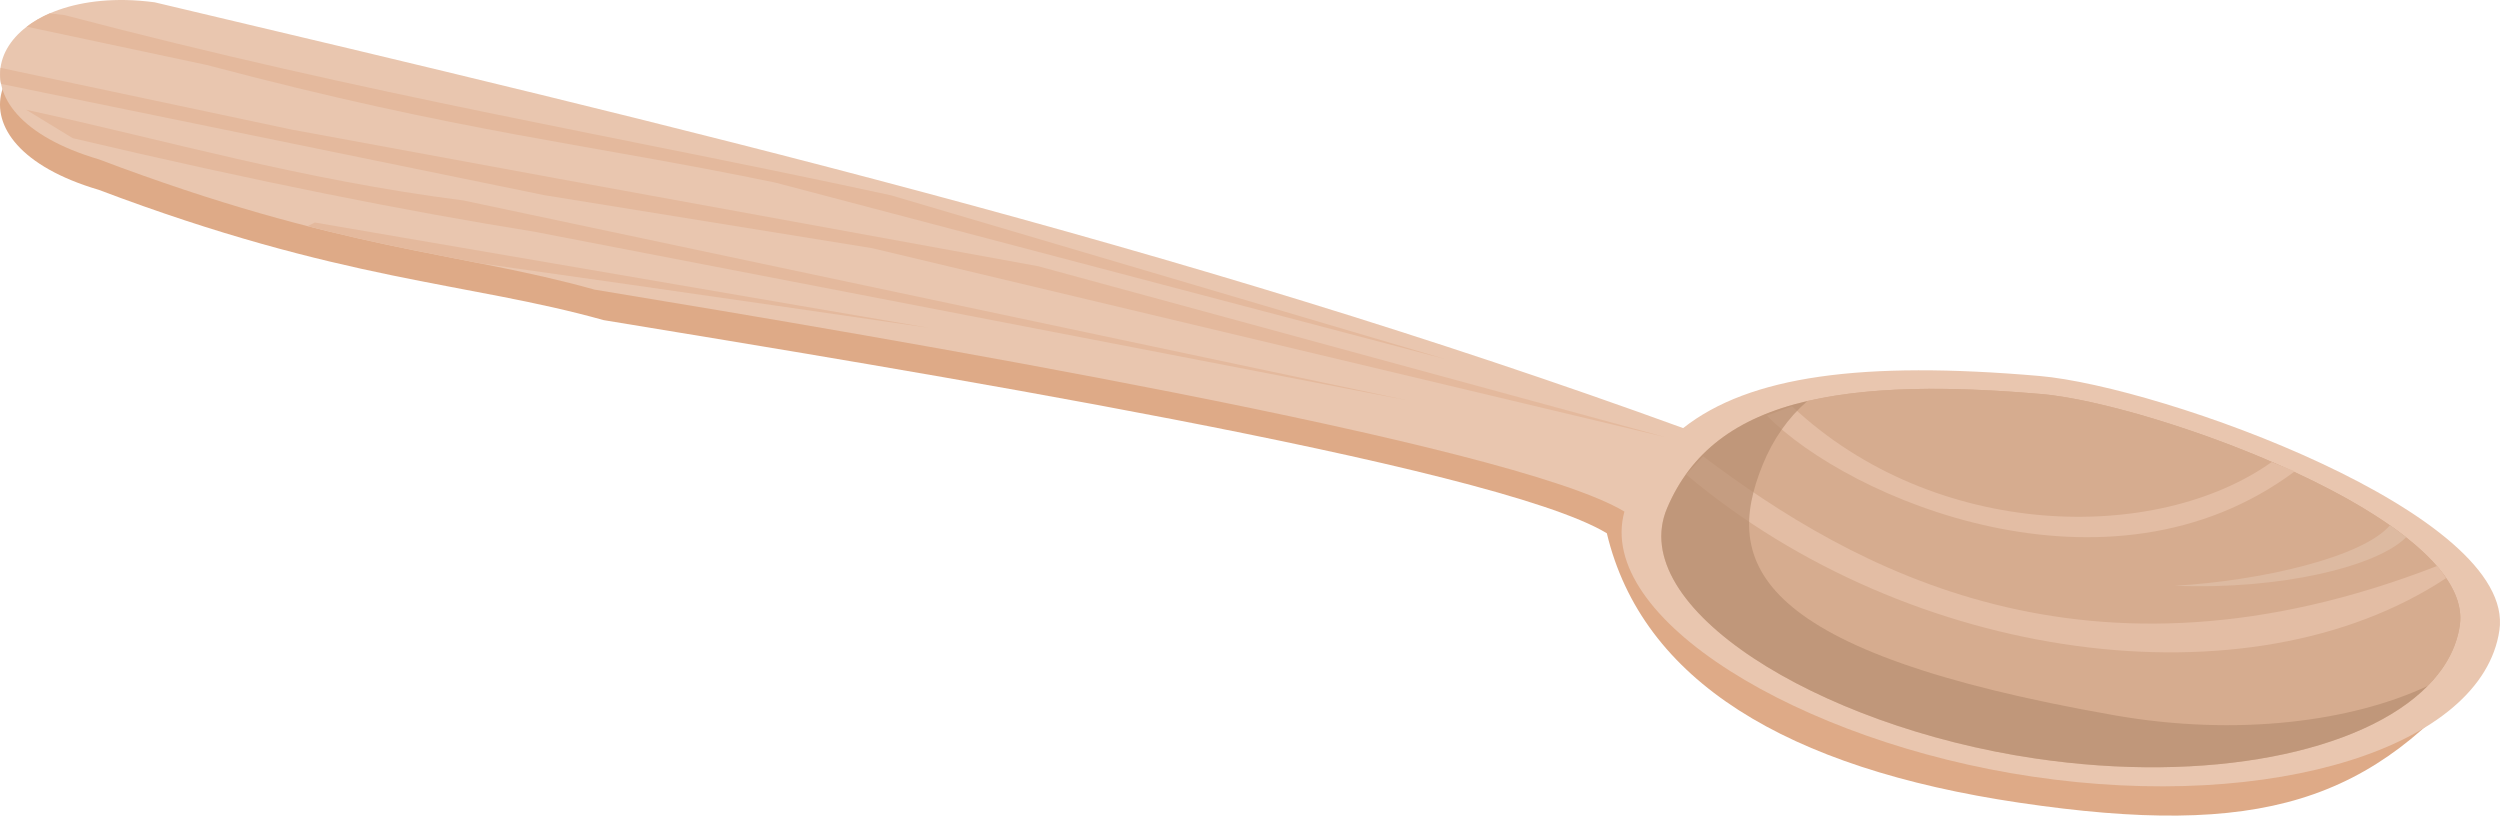
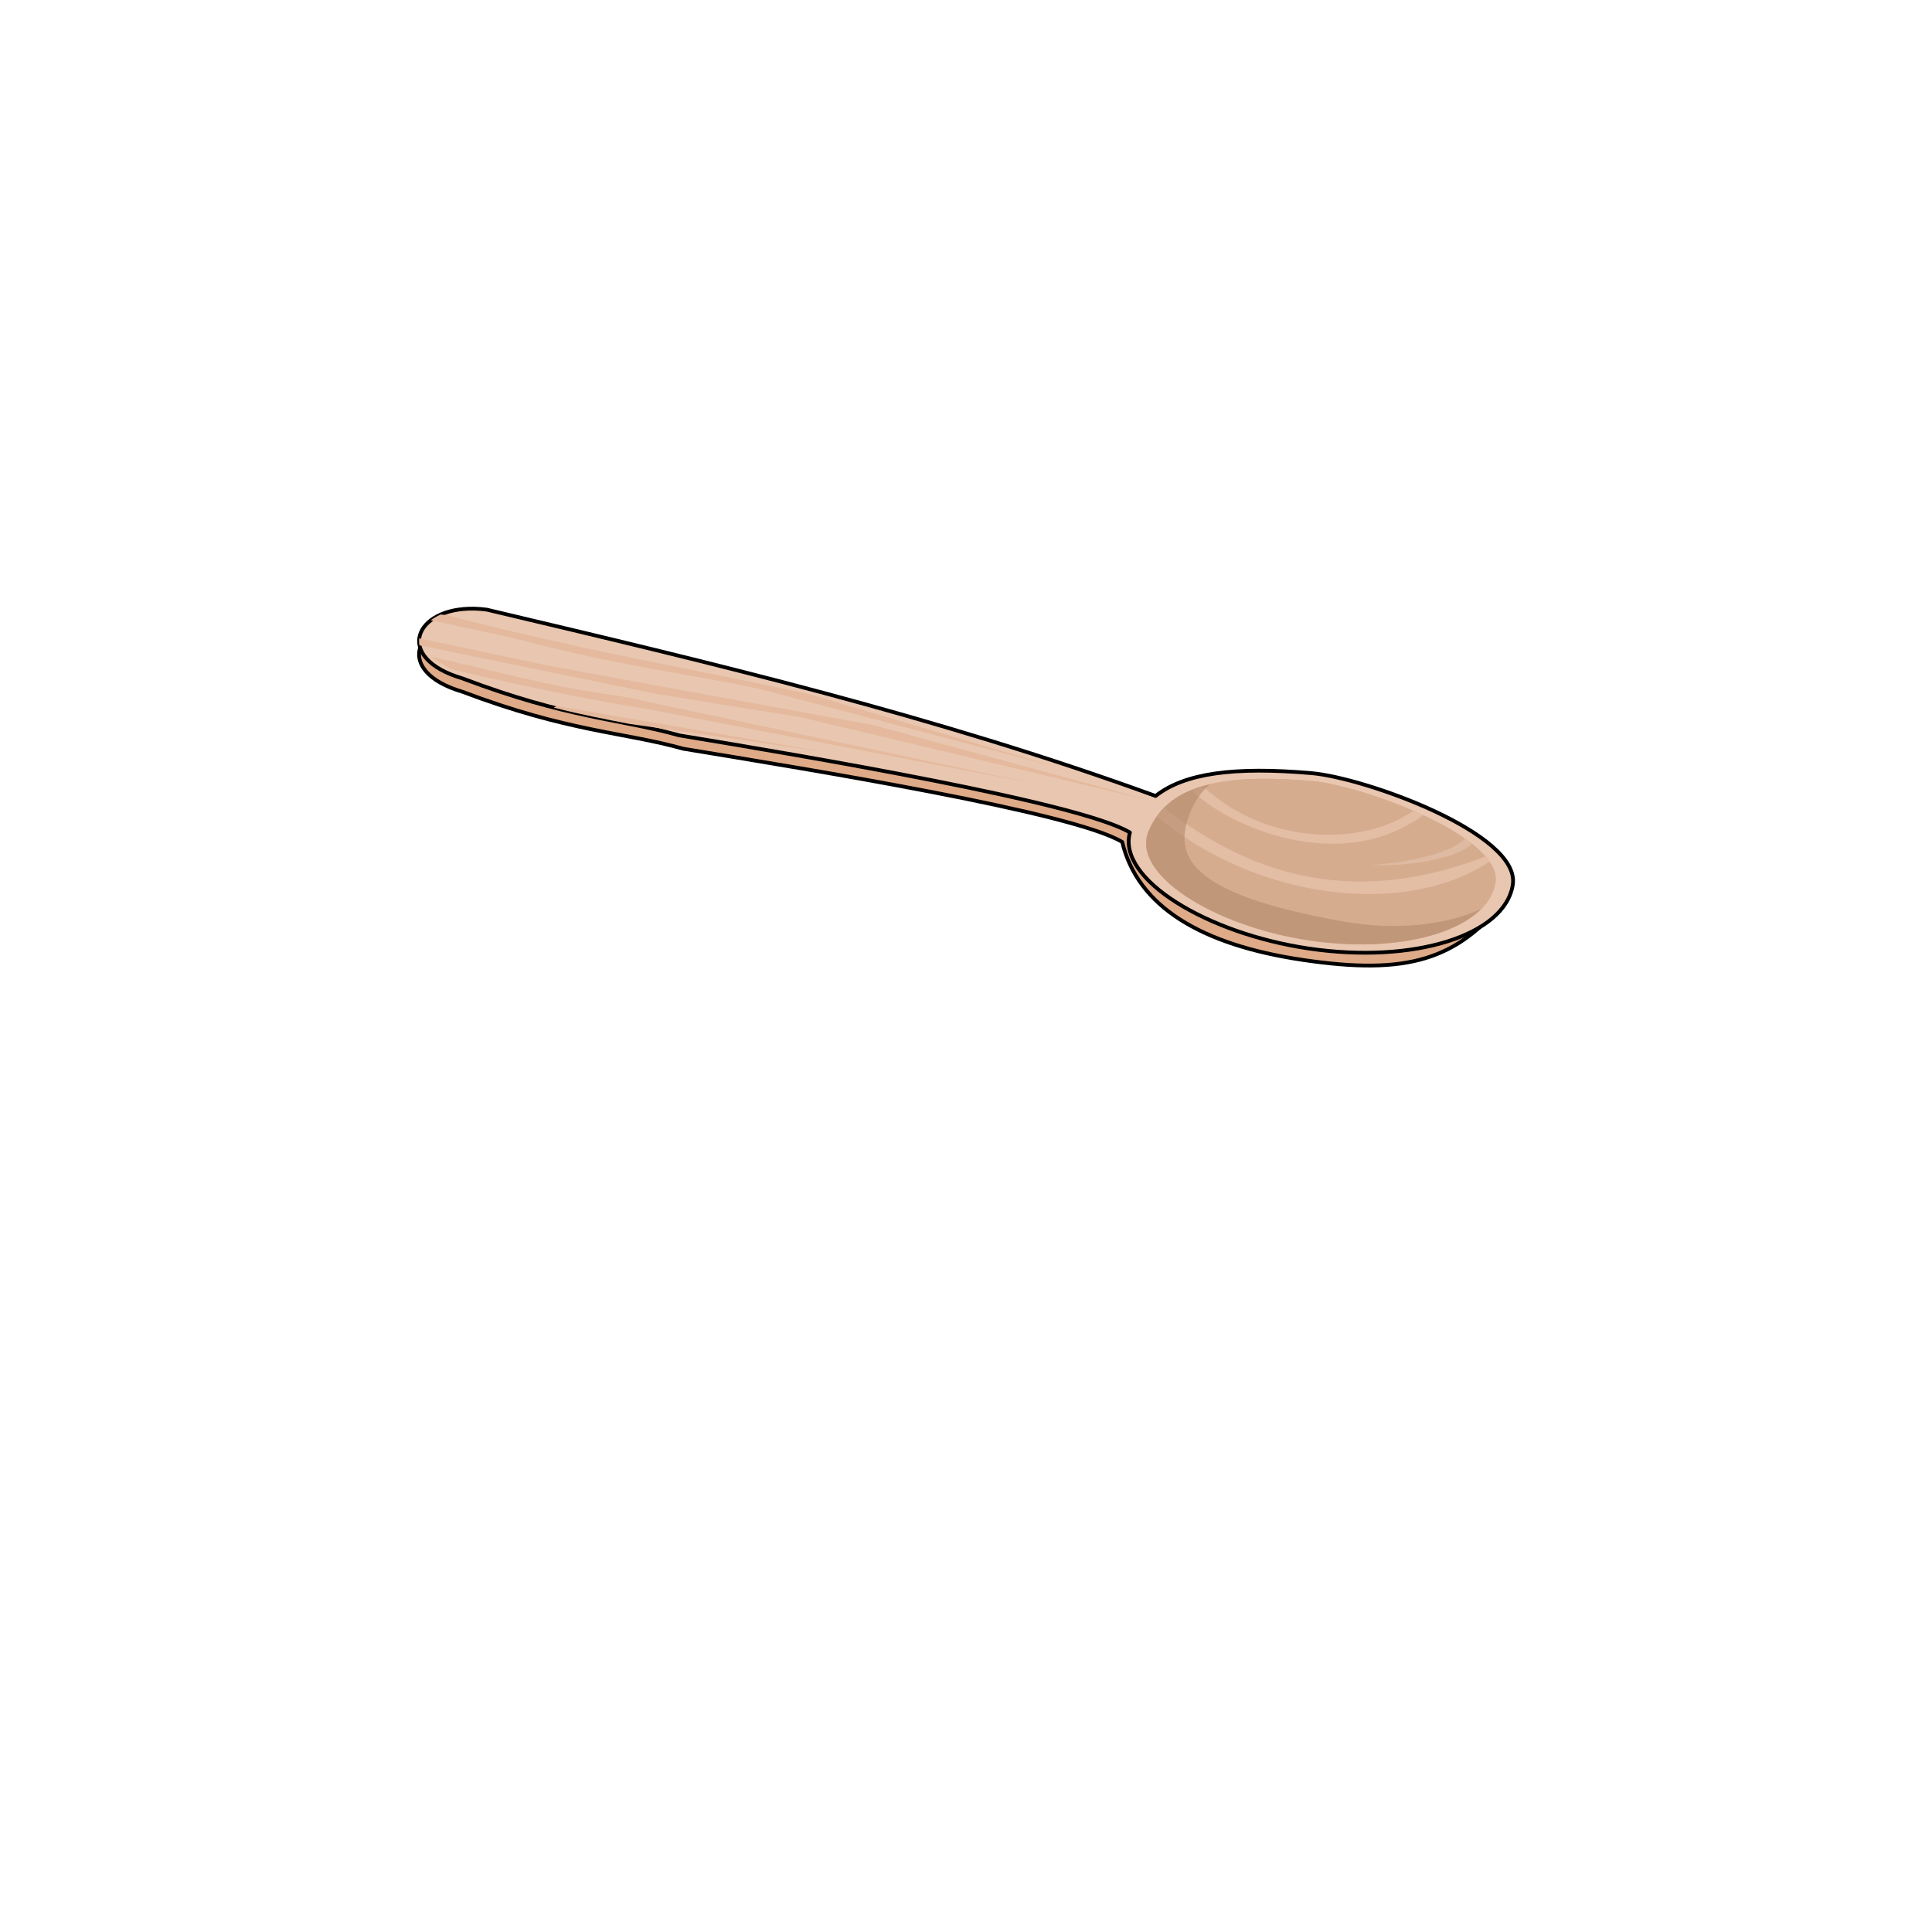
- <svg xmlns="http://www.w3.org/2000/svg" width="579.864" height="189.182" id="svg2" version="1.1">
-   <defs id="defs4" />
-   <g id="layer1" transform="translate(272.0027,-245.9848)">
-     <g id="g4003" transform="matrix(0.9999954,0.003039,-0.003039,0.9999954,4.946014,-1.15994)">
-       <path id="path2996-1-7" d="m -247,254.977 c -31.879,-0.497 -42.693,26.309 -6.156,36.969 56.598,21.217 85.483,21.09 117.201,29.866 67.895,10.973 206.708,33.016 232.832,48.728 8.267,34.145 41.784,54.361 95.874,62.208 55.836,8.1 82.046,-0.172 108.188,-33.24 -5.299,-25.449 -75.508,-56.326 -103.845,-58.687 -41.082,-3.424 -67.258,0.173 -82.594,12.344 -116.829,-42.1 -234.355,-69.551 -354.844,-97.688 -2.305,-0.289 -4.531,-0.467 -6.656,-0.5 z" style="color:#000000;fill:#deaa87;fill-opacity:1;fill-rule:nonzero;stroke:none;stroke-width:1.099;marker:none;visibility:visible;display:inline;overflow:visible;enable-background:accumulate" />
-       <path id="path2996-1" d="m -247,247.906 c -31.879,-0.497 -42.693,26.309 -6.156,36.969 56.598,21.217 83.34,21.09 115.058,29.866 67.895,10.973 212.911,35.046 239.036,50.759 -6.733,24.645 40.753,53.34 94.844,61.188 55.836,8.1 104.269,-7.243 108.188,-34.25 3.918,-27.007 -78.538,-56.326 -106.875,-58.688 -41.082,-3.424 -67.258,0.173 -82.594,12.344 -116.829,-42.1 -234.355,-69.551 -354.844,-97.688 -2.305,-0.289 -4.531,-0.467 -6.656,-0.5 z" style="color:#000000;fill:#e9c6af;fill-opacity:1;fill-rule:nonzero;stroke:none;stroke-width:1.099;marker:none;visibility:visible;display:inline;overflow:visible;enable-background:accumulate" />
-       <path id="path3843" d="m -276.031,263.719 c -0.156,1.218 -0.124,2.471 0.125,3.719 l 126.125,25.438 76.062,12.062 184.031,43.25 L -35.219,309 l -111.062,-19.906 -62.212,-11.265 z" style="fill:#e4b99d;fill-opacity:1;stroke:none" />
-       <path id="path3845" d="m -264.688,251.062 c -2.004,0.883 -3.772,1.934 -5.281,3.094 l 41.75,8.75 c 59.384,15.561 87.958,17.917 131.938,26.875 L 59.25,330.25 -69.406,292.656 C -133.187,279.021 -190.201,269.897 -261.219,251.438 z" style="fill:#e4b99d;fill-opacity:1;stroke:none" />
-       <path id="path3847" d="m -270.069,273.415 c 33.351,7.166 63.442,15.962 101.555,20.748 L 50.36,339.819 -152.17,301.34 c -29.454,-4.626 -64.285,-11.403 -107.061,-21.357 z" style="fill:#e4b99d;fill-opacity:1;stroke:none" />
-       <path id="path3851" d="m -203,299.375 -1.688,0.844 c 15.295,3.878 27.998,6.167 40,8.5 C -120.664,314.781 -60.5,323.375 -60.5,323.375 l -142.5,-24 z" style="fill:#e4b99d;fill-opacity:1;stroke:none" />
-       <path id="path2996-0" d="m 171.406,336.812 c -10.913,0.093 -20.209,1.039 -28.094,2.906 -4.537,3.974 -7.946,8.903 -10.344,14.844 -9.234,22.878 -2.129,43.402 81.812,57.844 28.559,4.913 55.043,1.256 72.594,-7.031 4.055,-4.143 6.653,-8.837 7.406,-14.031 3.564,-24.569 -71.441,-51.258 -97.219,-53.406 -9.59,-0.799 -18.288,-1.192 -26.156,-1.125 z" style="color:#000000;fill:#d6ac8f;fill-opacity:1;fill-rule:nonzero;stroke:none;stroke-width:1;marker:none;visibility:visible;display:inline;overflow:visible;enable-background:accumulate" />
-       <path id="path2996-0-4" d="m 171.406,336.812 c -10.042,0.086 -18.692,0.916 -26.156,2.5 -0.62,0.125 -1.241,0.233 -1.844,0.375 -0.031,0.007 -0.062,0.024 -0.094,0.031 -16.749,3.967 -27.045,12.086 -32.469,24.938 -9.653,22.873 34.706,50.444 85.5,57.812 40.056,5.811 75.906,-1.638 91.031,-17.094 1.014,-1.036 1.924,-2.115 2.75,-3.219 0.417,-0.557 0.823,-1.112 1.188,-1.688 1.817,-2.843 2.998,-5.879 3.469,-9.125 1.448,-9.981 -10.082,-20.325 -26,-29.219 -1.221,-0.682 -2.482,-1.338 -3.75,-2 -22.907,-11.993 -52.969,-20.979 -67.469,-22.188 -7.539,-0.628 -14.503,-0.994 -20.969,-1.094 -1.76,-0.027 -3.504,-0.046 -5.188,-0.031 z" style="color:#000000;fill:#d6ac8f;fill-opacity:1;fill-rule:nonzero;stroke:none;stroke-width:1;marker:none;visibility:visible;display:inline;overflow:visible;enable-background:accumulate" />
-       <path id="path3908" d="m 139.737,340.953 c 33.289,31.079 84.633,31.682 111.313,12.591 l 5.354,2.146 c -43.173,32.402 -103.575,6.656 -122.49,-12.561 z" style="fill:#e3bda4;fill-opacity:1;stroke:none" />
-       <path id="path3910" d="m 278.543,368.107 c -6.325,7.5 -30.149,13.037 -49.897,14.205 24.429,0.924 46.956,-4.604 53.632,-11.425 z" style="fill:#ddbaa1;fill-opacity:1;stroke:none" />
-       <path id="path3912" d="m 119.159,352.625 c 34.744,25.971 89.239,56.763 170.328,24.914 0.783,0.94 1.52,1.88 2.069,2.821 -45.587,30.367 -124.278,20.05 -176.312,-23.497 z" style="fill:#e3bda4;fill-opacity:1;stroke:none" />
-       <path id="path2996" d="m 171.406,336.812 c 1.683,-0.014 3.428,0.004 5.188,0.031 -1.763,-0.026 -3.501,-0.046 -5.188,-0.031 z m 8.156,0.094 c 3.521,0.097 7.146,0.252 10.969,0.5 -3.8,-0.244 -7.467,-0.406 -10.969,-0.5 z m 10.969,0.5 c 2.287,0.148 4.634,0.331 7.031,0.531 -2.408,-0.201 -4.734,-0.384 -7.031,-0.531 z m 7.031,0.531 c 2.417,0.201 5.261,0.608 8.438,1.219 -3.177,-0.611 -6.021,-1.017 -8.438,-1.219 z m 8.438,1.219 c 2.118,0.407 4.372,0.896 6.75,1.469 -2.377,-0.573 -4.632,-1.061 -6.75,-1.469 z m 6.75,1.469 c 3.566,0.859 7.4,1.898 11.375,3.094 -3.975,-1.196 -7.809,-2.234 -11.375,-3.094 z m -66.969,-1.438 c -0.806,0.165 -1.597,0.317 -2.375,0.5 0.772,-0.182 1.575,-0.336 2.375,-0.5 z m -2.469,0.531 c -16.749,3.967 -27.045,12.086 -32.469,24.938 -9.653,22.873 34.706,50.444 85.5,57.812 40.056,5.811 75.906,-1.638 91.031,-17.094 -17.551,8.287 -44.035,11.945 -72.594,7.031 -83.942,-14.442 -91.046,-34.965 -81.812,-57.844 2.398,-5.941 5.807,-10.87 10.344,-14.844 z M 287.375,405.375 c 1.525,-1.558 2.851,-3.19 3.938,-4.906 -1.09,1.706 -2.417,3.352 -3.938,4.906 z m 3.938,-4.906 c 0.308,-0.486 0.604,-0.971 0.875,-1.469 -0.275,0.501 -0.563,0.98 -0.875,1.469 z M 232.25,346.312 c 4.131,1.395 8.342,2.936 12.531,4.594 -4.189,-1.659 -8.401,-3.198 -12.531,-4.594 z m 12.531,4.594 c 2.793,1.105 5.572,2.263 8.312,3.469 -2.74,-1.206 -5.52,-2.363 -8.312,-3.469 z m 13.688,5.938 c 3.576,1.694 7.034,3.45 10.312,5.281 -3.271,-1.828 -6.744,-3.59 -10.312,-5.281 z" style="color:#000000;fill:#b58b6e;fill-opacity:0.638;fill-rule:nonzero;stroke:none;stroke-width:1;marker:none;visibility:visible;display:inline;overflow:visible;enable-background:accumulate" />
+ <svg xmlns="http://www.w3.org/2000/svg" width="100%" height="100%" viewBox="0 0 1024 1024" version="1.1" xml:space="preserve" style="fill-rule:evenodd;clip-rule:evenodd;stroke-linejoin:round;stroke-miterlimit:2;">
+   <g transform="matrix(0.999995,0.003039,-0.003039,0.999995,499.05,75.4404)">
+     <g id="Layer-1">
+       <g id="g4003">
+         <path id="path2996-1-7" d="M-247,254.977C-278.879,254.48 -289.693,281.286 -253.156,291.946C-196.558,313.163 -167.673,313.036 -135.955,321.812C-68.06,332.786 70.752,354.828 96.877,370.541C105.143,404.685 138.66,424.901 192.751,432.748C248.586,440.849 274.797,432.577 300.938,399.509C295.639,374.059 225.43,343.183 197.094,340.821C156.012,337.397 129.836,340.994 114.5,353.165C-2.329,311.065 -119.855,283.614 -240.344,255.477C-242.649,255.189 -244.875,255.01 -247,254.977Z" style="fill:rgb(222,170,135);fill-rule:nonzero;stroke:black;stroke-width:2px;" />
+         <path id="path2996-1" d="M-247,247.906C-278.879,247.409 -289.693,274.215 -253.156,284.875C-196.558,306.092 -169.816,305.965 -138.098,314.741C-70.203,325.714 74.813,349.787 100.938,365.5C94.204,390.145 141.691,418.84 195.781,426.688C251.617,434.788 300.051,419.445 303.969,392.438C307.887,365.43 225.43,336.112 197.094,333.75C156.012,330.326 129.836,333.923 114.5,346.094C-2.329,303.994 -119.855,276.543 -240.344,248.406C-242.649,248.118 -244.875,247.939 -247,247.906Z" style="fill:rgb(233,198,175);fill-rule:nonzero;stroke:black;stroke-width:2px;" />
+         <path id="path3843" d="M-276.031,263.719C-276.187,264.937 -276.155,266.19 -275.906,267.438L-149.781,292.875L-73.719,304.938L110.313,348.188L-35.219,309L-146.281,289.094L-208.494,277.829L-276.031,263.719Z" style="fill:rgb(228,185,157);fill-rule:nonzero;" />
+         <path id="path3845" d="M-264.688,251.063C-266.692,251.945 -268.459,252.996 -269.969,254.156L-228.219,262.906C-168.834,278.467 -140.26,280.823 -96.281,289.781L59.25,330.25L-69.406,292.656C-133.187,279.021 -190.201,269.897 -261.219,251.438L-264.688,251.063Z" style="fill:rgb(228,185,157);fill-rule:nonzero;" />
+         <path id="path3847" d="M-270.069,273.415C-236.718,280.582 -206.627,289.378 -168.514,294.163L50.36,339.819L-152.17,301.34C-181.624,296.714 -216.455,289.938 -259.231,279.983L-270.069,273.415Z" style="fill:rgb(228,185,157);fill-rule:nonzero;" />
+         <path id="path3851" d="M-203,299.375L-204.688,300.219C-189.393,304.097 -176.689,306.386 -164.688,308.719C-120.664,314.781 -60.5,323.375 -60.5,323.375L-203,299.375Z" style="fill:rgb(228,185,157);fill-rule:nonzero;" />
+         <path id="path2996-0" d="M171.406,336.813C160.493,336.906 151.197,337.851 143.313,339.719C138.776,343.693 135.366,348.622 132.969,354.563C123.735,377.441 130.84,397.965 214.781,412.406C243.34,417.32 269.824,413.662 287.375,405.375C291.43,401.232 294.028,396.538 294.781,391.344C298.346,366.775 223.341,340.086 197.563,337.938C187.972,337.138 179.274,336.745 171.406,336.813Z" style="fill:rgb(214,172,143);fill-rule:nonzero;" />
+         <path id="path2996-0-4" d="M171.406,336.813C161.364,336.898 152.714,337.729 145.25,339.313C144.63,339.438 144.009,339.545 143.406,339.688C143.375,339.695 143.344,339.711 143.313,339.719C126.563,343.686 116.268,351.804 110.844,364.656C101.191,387.529 145.549,415.1 196.344,422.469C236.4,428.28 272.25,420.83 287.375,405.375C288.389,404.339 289.3,403.26 290.125,402.156C290.542,401.599 290.948,401.044 291.313,400.469C293.13,397.626 294.31,394.59 294.781,391.344C296.229,381.363 284.699,371.018 268.781,362.125C267.56,361.443 266.299,360.787 265.031,360.125C242.125,348.132 212.063,339.146 197.563,337.937C190.024,337.309 183.06,336.944 176.594,336.844C174.834,336.817 173.089,336.798 171.406,336.813L171.406,336.813Z" style="fill:rgb(214,172,143);fill-rule:nonzero;" />
+         <path id="path3908" d="M139.737,340.953C173.027,372.032 224.37,372.635 251.05,353.544L256.404,355.691C213.231,388.092 152.829,362.347 133.914,343.13L139.737,340.953Z" style="fill:rgb(227,189,164);fill-rule:nonzero;" />
+         <path id="path3910" d="M278.543,368.107C272.219,375.608 248.395,381.144 228.646,382.312C253.075,383.236 275.602,377.708 282.278,370.886L278.543,368.107Z" style="fill:rgb(221,186,161);fill-rule:nonzero;" />
+         <path id="path3912" d="M119.159,352.625C153.903,378.596 208.398,409.388 289.487,377.539C290.27,378.479 291.008,379.419 291.557,380.36C245.97,410.727 167.279,400.409 115.245,356.862L119.159,352.625Z" style="fill:rgb(227,189,164);fill-rule:nonzero;" />
+         <path id="path2996" d="M171.406,336.813C173.089,336.798 174.834,336.817 176.594,336.844C174.831,336.818 173.092,336.798 171.406,336.813ZM179.563,336.906C183.084,337.003 186.708,337.158 190.531,337.406C186.731,337.163 183.065,337 179.563,336.906ZM190.531,337.406C192.818,337.554 195.165,337.738 197.563,337.937C195.154,337.737 192.828,337.553 190.531,337.406ZM197.563,337.937C199.979,338.139 202.823,338.545 206,339.156C202.823,338.545 199.979,338.139 197.563,337.937ZM206,339.156C208.118,339.563 210.372,340.052 212.75,340.625C210.373,340.052 208.118,339.564 206,339.156ZM212.75,340.625C216.316,341.484 220.15,342.523 224.125,343.719C220.15,342.523 216.316,341.485 212.75,340.625ZM145.781,339.188C144.976,339.353 144.184,339.504 143.406,339.688C144.179,339.506 144.982,339.352 145.781,339.188ZM143.313,339.719C126.563,343.686 116.268,351.804 110.844,364.656C101.191,387.529 145.549,415.1 196.344,422.469C236.4,428.28 272.25,420.83 287.375,405.375C269.824,413.662 243.34,417.32 214.781,412.406C130.84,397.965 123.735,377.441 132.969,354.563C135.366,348.622 138.776,343.693 143.313,339.719ZM287.375,405.375C288.9,403.817 290.226,402.185 291.313,400.469C290.222,402.175 288.896,403.821 287.375,405.375ZM291.313,400.469C291.62,399.983 291.917,399.498 292.188,399C291.913,399.501 291.625,399.98 291.313,400.469ZM232.25,346.313C236.381,347.708 240.592,349.248 244.781,350.906C240.593,349.248 236.381,347.708 232.25,346.313ZM244.781,350.906C247.574,352.012 250.353,353.169 253.094,354.375C250.354,353.169 247.574,352.012 244.781,350.906ZM258.469,356.844C262.045,358.538 265.503,360.294 268.781,362.125C265.51,360.297 262.037,358.535 258.469,356.844Z" style="fill:rgb(181,139,110);fill-opacity:0.64;fill-rule:nonzero;" />
+       </g>
    </g>
  </g>
</svg>
